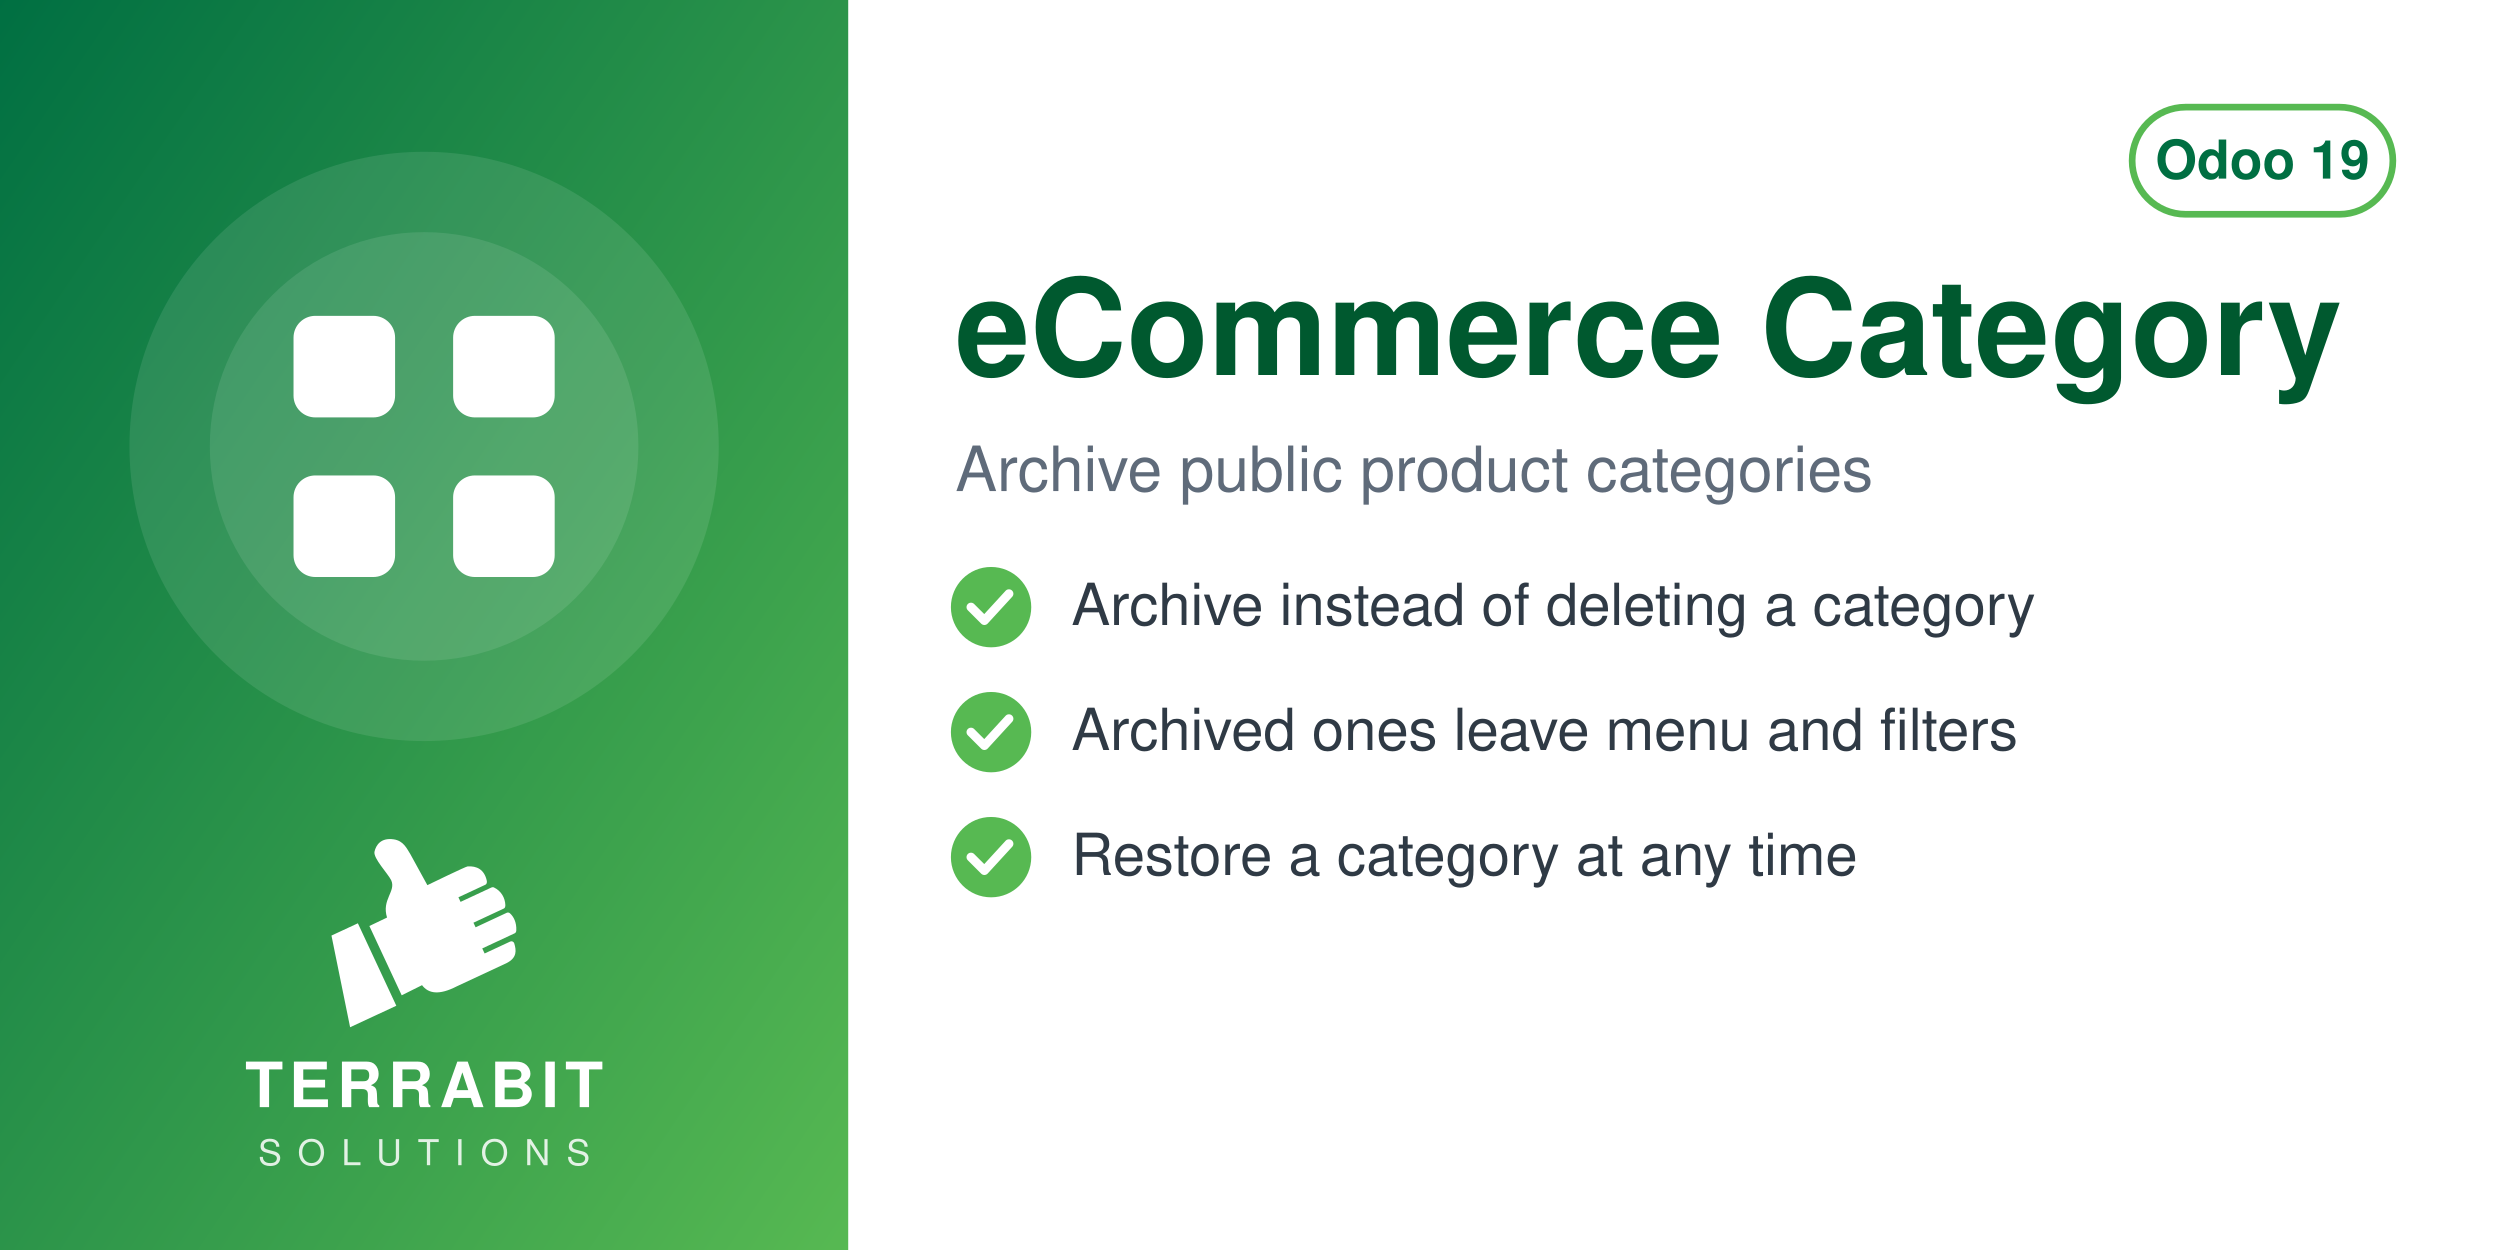
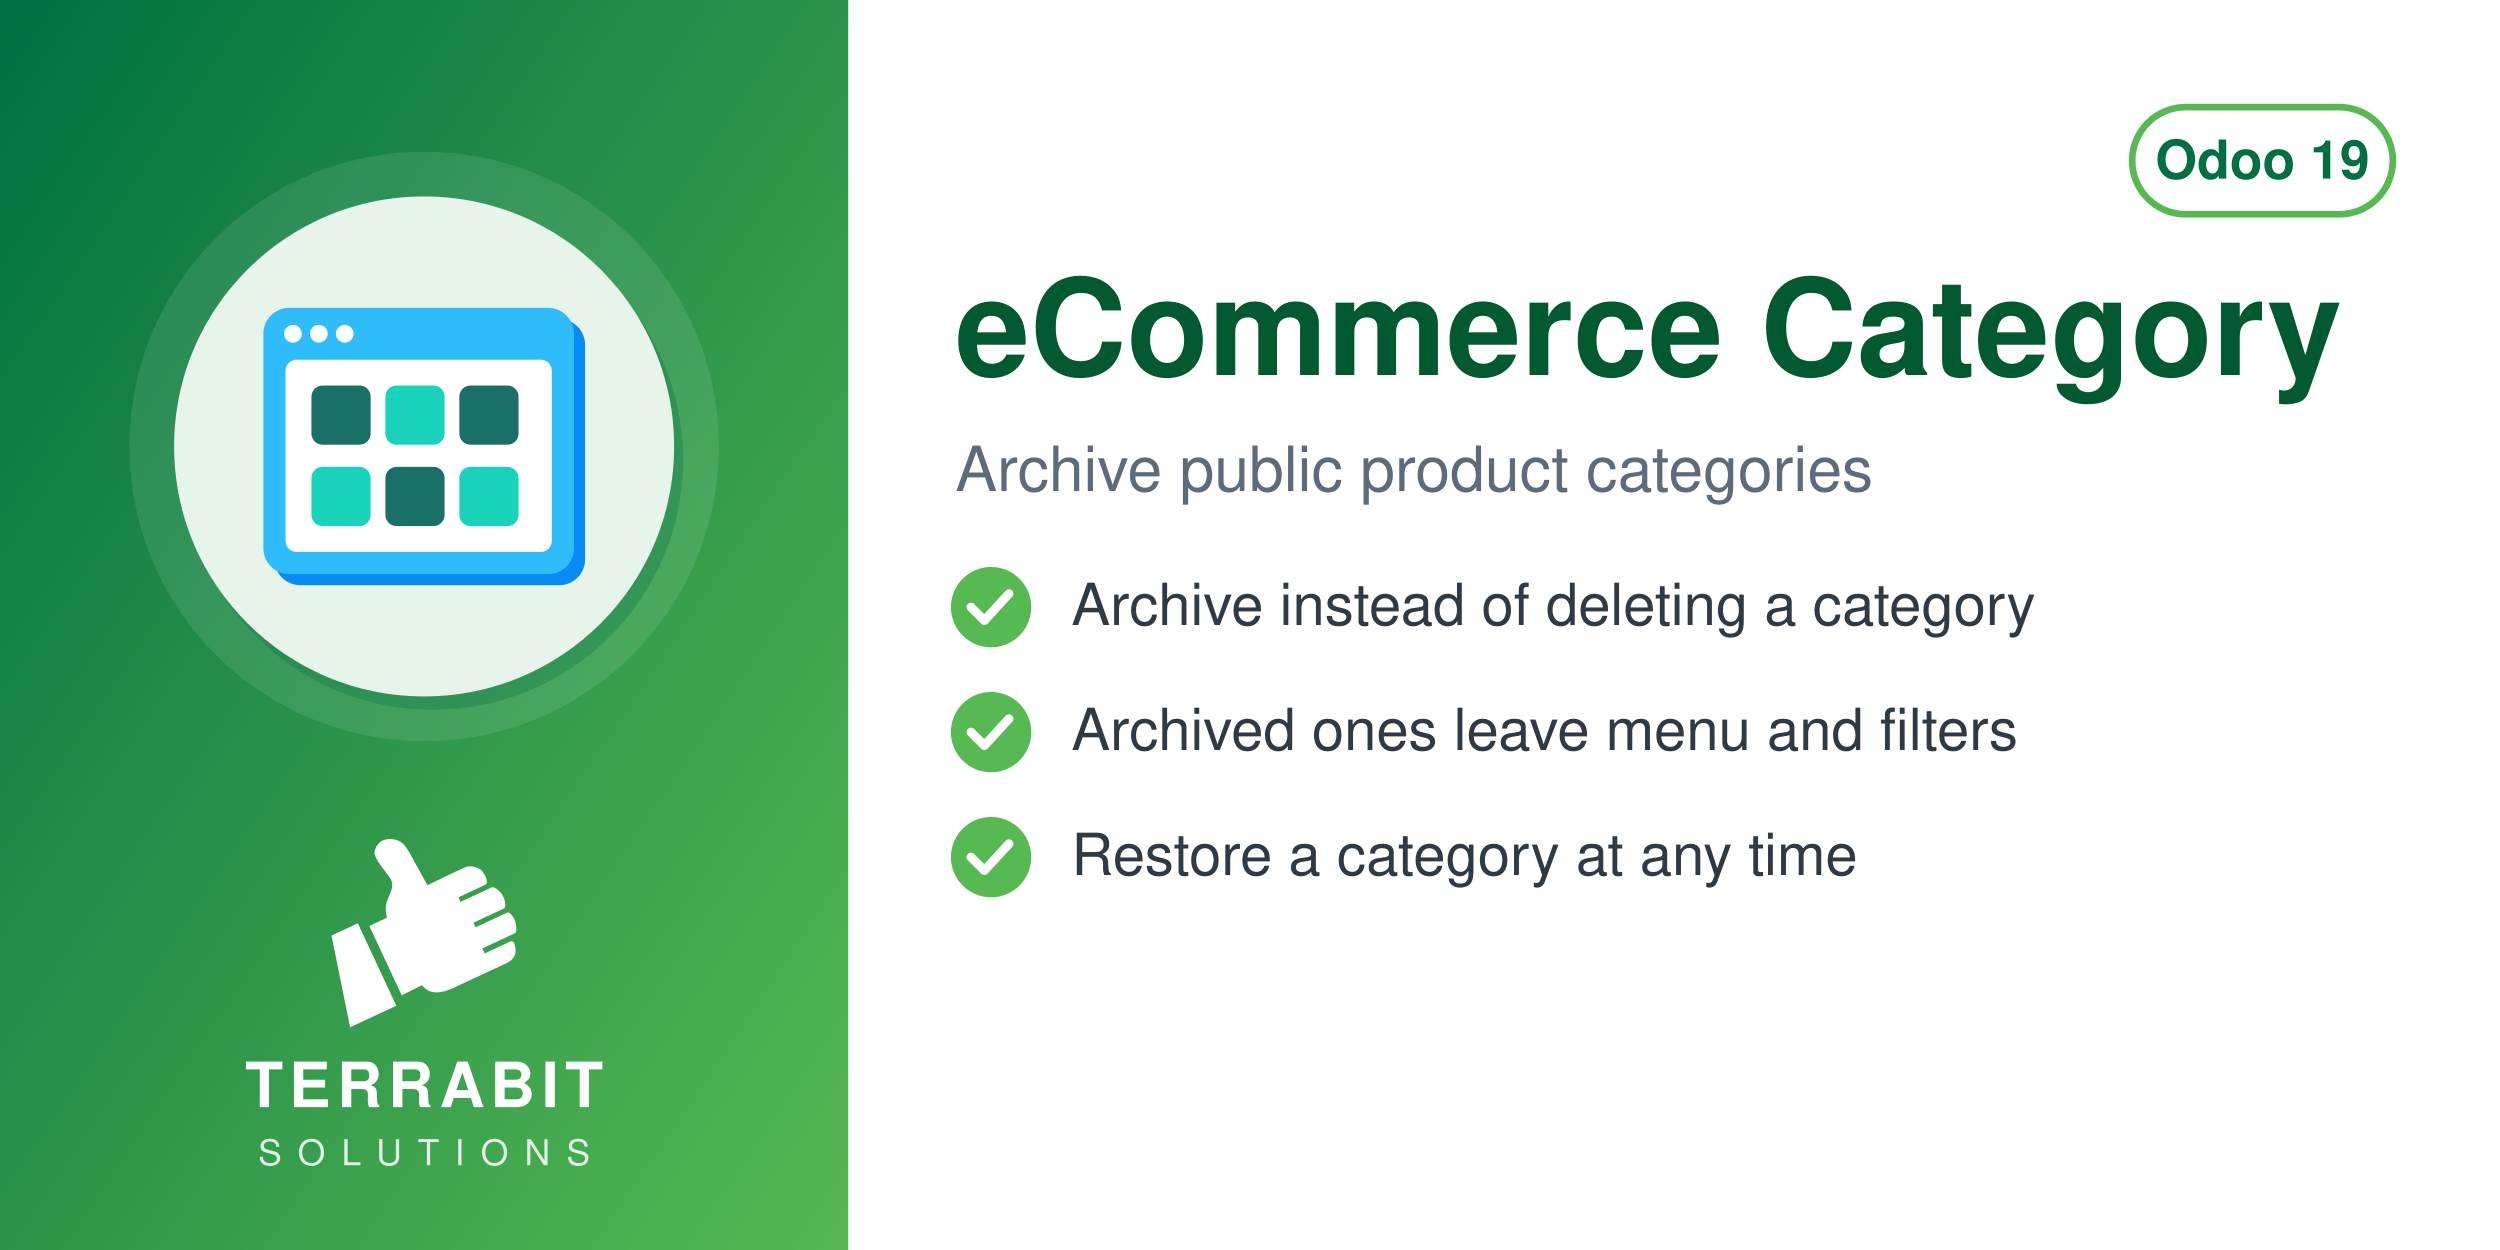
<svg xmlns="http://www.w3.org/2000/svg" width="560" height="280" viewBox="0 0 560 280">
  <defs>
    <linearGradient id="g" x1="0" y1="0" x2="1" y2="1">
      <stop offset="0" stop-color="#006F42" />
      <stop offset="1" stop-color="#57B952" />
    </linearGradient>
  </defs>
  <rect width="560" height="280" fill="#FFFFFF" />
  <rect width="190" height="280" fill="url(#g)" />
  <circle cx="95.0" cy="100" r="66" fill="white" opacity="0.10" />
-   <circle cx="95.0" cy="100" r="48" fill="white" opacity="0.10" />
-   <svg x="56.0" y="61.0" width="78" height="78" viewBox="0 0 24 24">
-     <g fill="white" stroke="none">
-       <rect x="3" y="3" width="7" height="7" rx="1.5" />
-       <rect x="14" y="3" width="7" height="7" rx="1.5" />
-       <rect x="3" y="14" width="7" height="7" rx="1.5" />
-       <rect x="14" y="14" width="7" height="7" rx="1.5" />
+   <circle cx="97.0" cy="103" r="56" fill="#006F42" opacity="0.30" />
+   <circle cx="95.0" cy="100" r="56" fill="#E6F4EA" />
+   <svg x="54.0" y="59.0" width="82" height="82" viewBox="0 0 100 100" preserveAspectRatio="xMidYMid meet">
+     <g transform="translate(2.05,2.05) scale(1.0102)">
+       <g transform="translate(3,3)" fill="#088BF5">
+         <rect x="4" y="10" width="84" height="72" rx="7" />
+       </g>
+       <g fill="#2EBCFA">
+         <rect x="4" y="10" width="84" height="72" rx="7" />
+       </g>
+       <rect x="10" y="24" width="72" height="52" rx="3" fill="#FFFFFF" />
+       <g fill="#FFFFFF">
+         <circle cx="12" cy="17" r="2.4" />
+         <circle cx="19" cy="17" r="2.4" />
+         <circle cx="26" cy="17" r="2.4" />
+       </g>
+       <rect x="17" y="31" width="16" height="16" rx="3" fill="#1A6F66" />
+       <rect x="37" y="31" width="16" height="16" rx="3" fill="#1AD3BB" />
+       <rect x="57" y="31" width="16" height="16" rx="3" fill="#1A6F66" />
+       <rect x="17" y="53" width="16" height="16" rx="3" fill="#1AD3BB" />
+       <rect x="37" y="53" width="16" height="16" rx="3" fill="#1A6F66" />
+       <rect x="57" y="53" width="16" height="16" rx="3" fill="#1AD3BB" />
    </g>
  </svg>
  <svg x="72.0" y="186" width="46" height="46" viewBox="4045 2535 3400 3400" preserveAspectRatio="xMidYMid meet">
    <path fill="#FFFFFF" d="M4648.32 4073.59l636.59 1365.17 -765.09 355.96 -308.63 -1517.87 437.13 -203.26zm725.61 1192.32l336.75 -167.88c105.65,140.85 282.69,170.72 576.82,18.8l819.92 -382.33c181.4,-90.13 164.26,-214.57 130.07,-328.43 -4.28,-14.25 -13.68,-24.81 -27.34,-30.7 -13.67,-5.89 -27.61,-5.11 -41.09,1.18l-422.32 196.93 -39.04 -83.72 538.07 -250.91c16.64,-7.76 24.7,-27.69 25.58,-46.04 6.48,-134.33 -44.36,-230.89 -105.84,-285.23 -15.2,-13.44 -35.71,-15.59 -54.12,-7l-513.92 239.64 -35.6 -76.34 506.31 -236.1c17.69,-8.25 22.52,-36.93 21.83,-56.45 -4.1,-117.31 -67.62,-232.74 -187.72,-290.66 -13.94,-6.72 -28.64,-6.36 -42.69,0.19l-511.21 238.38 -35.37 -75.86 448.98 -209.36c20.44,-9.53 25.81,-42.28 21.02,-64.32 -41.02,-189.07 -167.92,-247.8 -318.14,-237.87 -29.39,1.94 -589.86,273.16 -665.95,310.54l-281.84 -513.57c-59.06,-93.13 -112.7,-221.7 -276.47,-245.13 -211.24,-30.22 -291.56,94.38 -316.89,203.13 -25.32,108.75 223.84,365.99 276.05,473.69 85.52,184.27 -161.86,318.11 -68.41,617.99l-292.54 139.94 535.09 1147.51z" />
  </svg>
  <text x="95.0" y="248" text-anchor="middle" font-family="Helvetica,Arial,sans-serif" font-size="14" font-weight="800" letter-spacing="1.4" fill="white">TERRABIT</text>
  <text x="95.0" y="261" text-anchor="middle" font-family="Helvetica,Arial,sans-serif" font-size="8" font-weight="500" letter-spacing="3.6" fill="white" opacity="0.85">SOLUTIONS</text>
  <g>
    <rect x="477.6" y="24" width="58.4" height="24" rx="12" fill="none" stroke="#57B952" stroke-width="1.5" />
    <text x="506.8" y="40" text-anchor="middle" font-family="Helvetica,Arial,sans-serif" font-size="12" font-weight="700" fill="#006F42">Odoo 19</text>
  </g>
  <text x="214" y="84" font-family="Helvetica,Arial,sans-serif" font-size="30" font-weight="700" fill="#00592F">eCommerce Category</text>
  <text x="214" y="110" font-family="Helvetica,Arial,sans-serif" font-size="14" fill="#5F6B7A">Archive public product categories</text>
  <circle cx="222" cy="136" r="9" fill="#57B952" />
  <path d="M217.5 136 l3 3 l5.5 -6" fill="none" stroke="white" stroke-width="2" stroke-linecap="round" stroke-linejoin="round" />
  <text x="240" y="140" font-family="Helvetica,Arial,sans-serif" font-size="13" fill="#2F3A45">Archive instead of deleting a category</text>
  <circle cx="222" cy="164" r="9" fill="#57B952" />
  <path d="M217.5 164 l3 3 l5.5 -6" fill="none" stroke="white" stroke-width="2" stroke-linecap="round" stroke-linejoin="round" />
  <text x="240" y="168" font-family="Helvetica,Arial,sans-serif" font-size="13" fill="#2F3A45">Archived ones leave menu and filters</text>
  <circle cx="222" cy="192" r="9" fill="#57B952" />
  <path d="M217.5 192 l3 3 l5.5 -6" fill="none" stroke="white" stroke-width="2" stroke-linecap="round" stroke-linejoin="round" />
  <text x="240" y="196" font-family="Helvetica,Arial,sans-serif" font-size="13" fill="#2F3A45">Restore a category at any time</text>
</svg>
